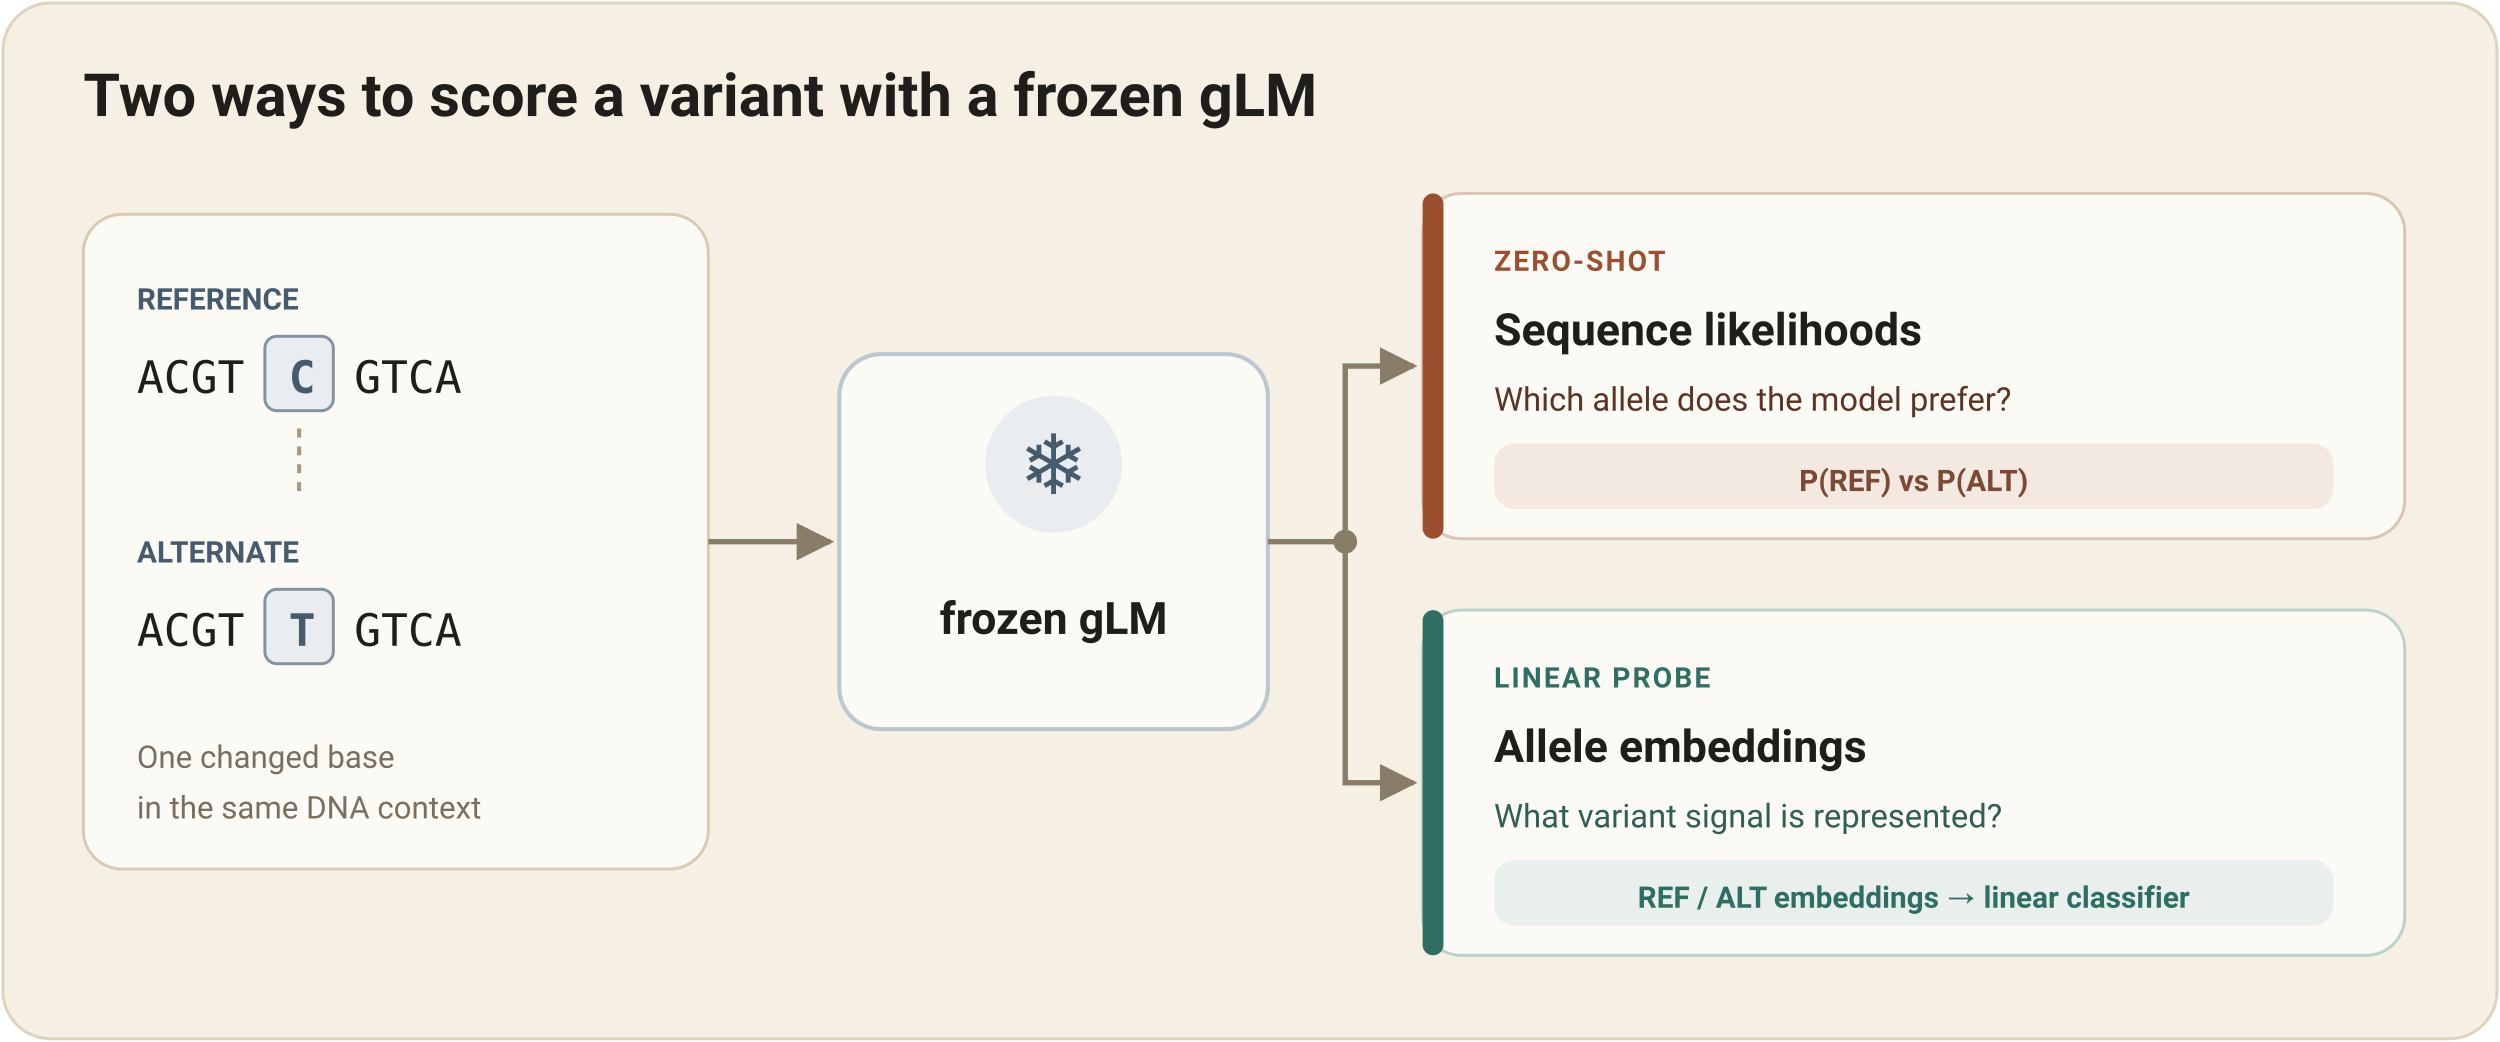
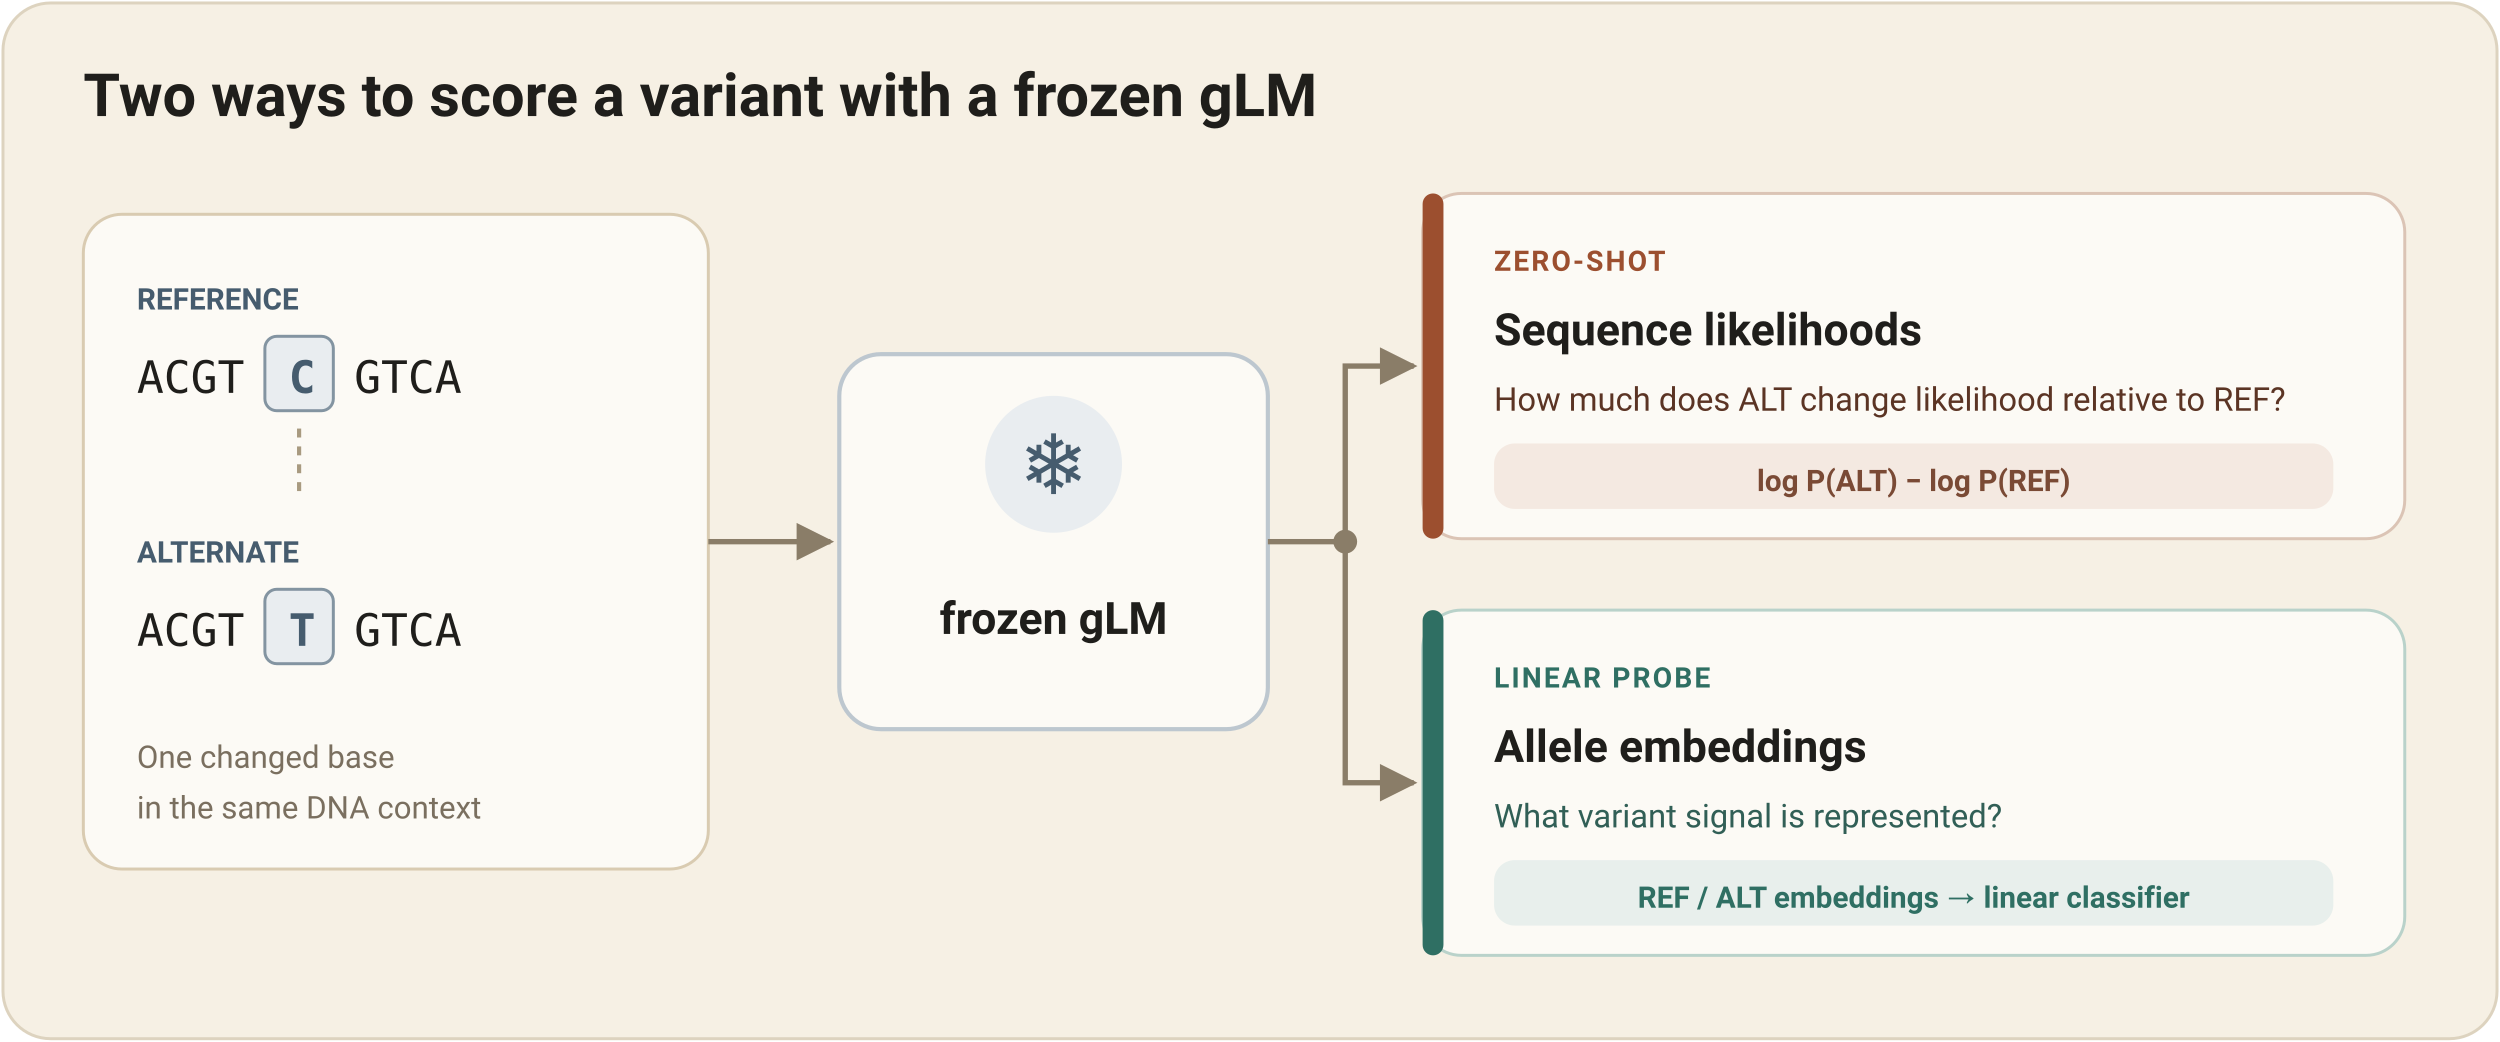
<svg xmlns="http://www.w3.org/2000/svg" viewBox="0 0 840 350" role="img" aria-labelledby="title desc" font-family="ui-sans-serif, system-ui, -apple-system, 'Segoe UI', Roboto, Helvetica, Arial, sans-serif">
  <defs>
    <marker id="arrow" viewBox="0 0 10 10" refX="9" refY="5" markerWidth="7" markerHeight="7" orient="auto-start-reverse">
      <path d="M 0 0 L 10 5 L 0 10 z" fill="#8a7d68" />
    </marker>
  </defs>
  <rect x="1" y="1" width="838" height="348" rx="16" fill="#f6f0e4" stroke="#ddd3bf" />
  <text x="28" y="39" font-size="20" font-weight="750" fill="#1f1e1b">Two ways to score a variant with a frozen gLM</text>
  <rect x="28" y="72" width="210" height="220" rx="13" fill="#fcfaf5" stroke="#d9cbb1" />
  <text x="46" y="104" font-size="10" font-weight="700" fill="#465c6e">REFERENCE</text>
  <g font-family="ui-monospace, SFMono-Regular, Menlo, Consolas, monospace" font-size="15" fill="#1f1e1b">
    <text x="46" y="132">ACGT</text>
    <rect x="89" y="113" width="23" height="25" rx="4" fill="#e9edf0" stroke="#8394a1" />
    <text x="97" y="132" font-weight="700" fill="#465c6e">C</text>
    <text x="119" y="132">GTCA</text>
  </g>
  <line x1="100.5" y1="144" x2="100.5" y2="165" stroke="#a89a80" stroke-width="1.4" stroke-dasharray="3 3" />
  <text x="46" y="189" font-size="10" font-weight="700" fill="#465c6e">ALTERNATE</text>
  <g font-family="ui-monospace, SFMono-Regular, Menlo, Consolas, monospace" font-size="15" fill="#1f1e1b">
    <text x="46" y="217">ACGT</text>
    <rect x="89" y="198" width="23" height="25" rx="4" fill="#e9edf0" stroke="#8394a1" />
    <text x="97" y="217" font-weight="700" fill="#465c6e">T</text>
    <text x="119" y="217">GTCA</text>
  </g>
  <text x="46" y="258" font-size="10.5" fill="#7a6f5f">One changed base</text>
  <text x="46" y="275" font-size="10.5" fill="#7a6f5f">in the same DNA context</text>
  <path d="M 238 182 L 279 182" fill="none" stroke="#8a7d68" stroke-width="1.8" marker-end="url(#arrow)" />
  <rect x="282" y="119" width="144" height="126" rx="14" fill="#fcfaf5" stroke="#bdc7cf" stroke-width="1.4" />
  <circle cx="354" cy="156" r="23" fill="#e9edf0" />
  <text x="354" y="166" font-size="28" text-anchor="middle" fill="#465c6e">❄</text>
  <text x="354" y="213" font-size="15" font-weight="750" text-anchor="middle" fill="#1f1e1b">frozen gLM</text>
  <path d="M 426 182 L 452 182 L 452 123 L 475 123" fill="none" stroke="#8a7d68" stroke-width="1.8" marker-end="url(#arrow)" />
  <path d="M 452 182 L 452 263 L 475 263" fill="none" stroke="#8a7d68" stroke-width="1.8" marker-end="url(#arrow)" />
  <circle cx="452" cy="182" r="4" fill="#8a7d68" />
  <rect x="478" y="65" width="330" height="116" rx="13" fill="#fcfaf5" stroke="#dbc4b5" />
  <rect x="478" y="65" width="7" height="116" rx="3.5" fill="#9c4f2f" />
  <text x="502" y="91" font-size="9.5" font-weight="700" letter-spacing="0.7" fill="#9c4f2f">ZERO-SHOT</text>
  <text x="502" y="116" font-size="15" font-weight="750" fill="#1f1e1b">Sequence likelihoods</text>
-   <text x="502" y="138" font-size="11" fill="#5b3424">Which allele does the model prefer?</text>
+   <text x="502" y="138" font-size="11" fill="#5b3424">How much does ALT change likelihood relative to REF?</text>
  <rect x="502" y="149" width="282" height="22" rx="7" fill="#f4e9e1" />
-   <text x="643" y="165" font-size="10" font-weight="700" text-anchor="middle" fill="#7a4a35">P(REF) vs P(ALT)</text>
+   <text x="643" y="165" font-size="10" font-weight="700" text-anchor="middle" fill="#7a4a35">log P(ALT) − log P(REF)</text>
  <rect x="478" y="205" width="330" height="116" rx="13" fill="#fcfaf5" stroke="#b9d2ca" />
  <rect x="478" y="205" width="7" height="116" rx="3.5" fill="#2f6f63" />
  <text x="502" y="231" font-size="9.5" font-weight="700" letter-spacing="0.7" fill="#2f6f63">LINEAR PROBE</text>
  <text x="502" y="256" font-size="15" font-weight="750" fill="#1f1e1b">Allele embeddings</text>
  <text x="502" y="278" font-size="11" fill="#315f56">What variant signal is represented?</text>
  <rect x="502" y="289" width="282" height="22" rx="7" fill="#e8efec" />
  <text x="643" y="305" font-size="10" font-weight="700" text-anchor="middle" fill="#2f6f63">REF / ALT embeddings → linear classifier</text>
</svg>
